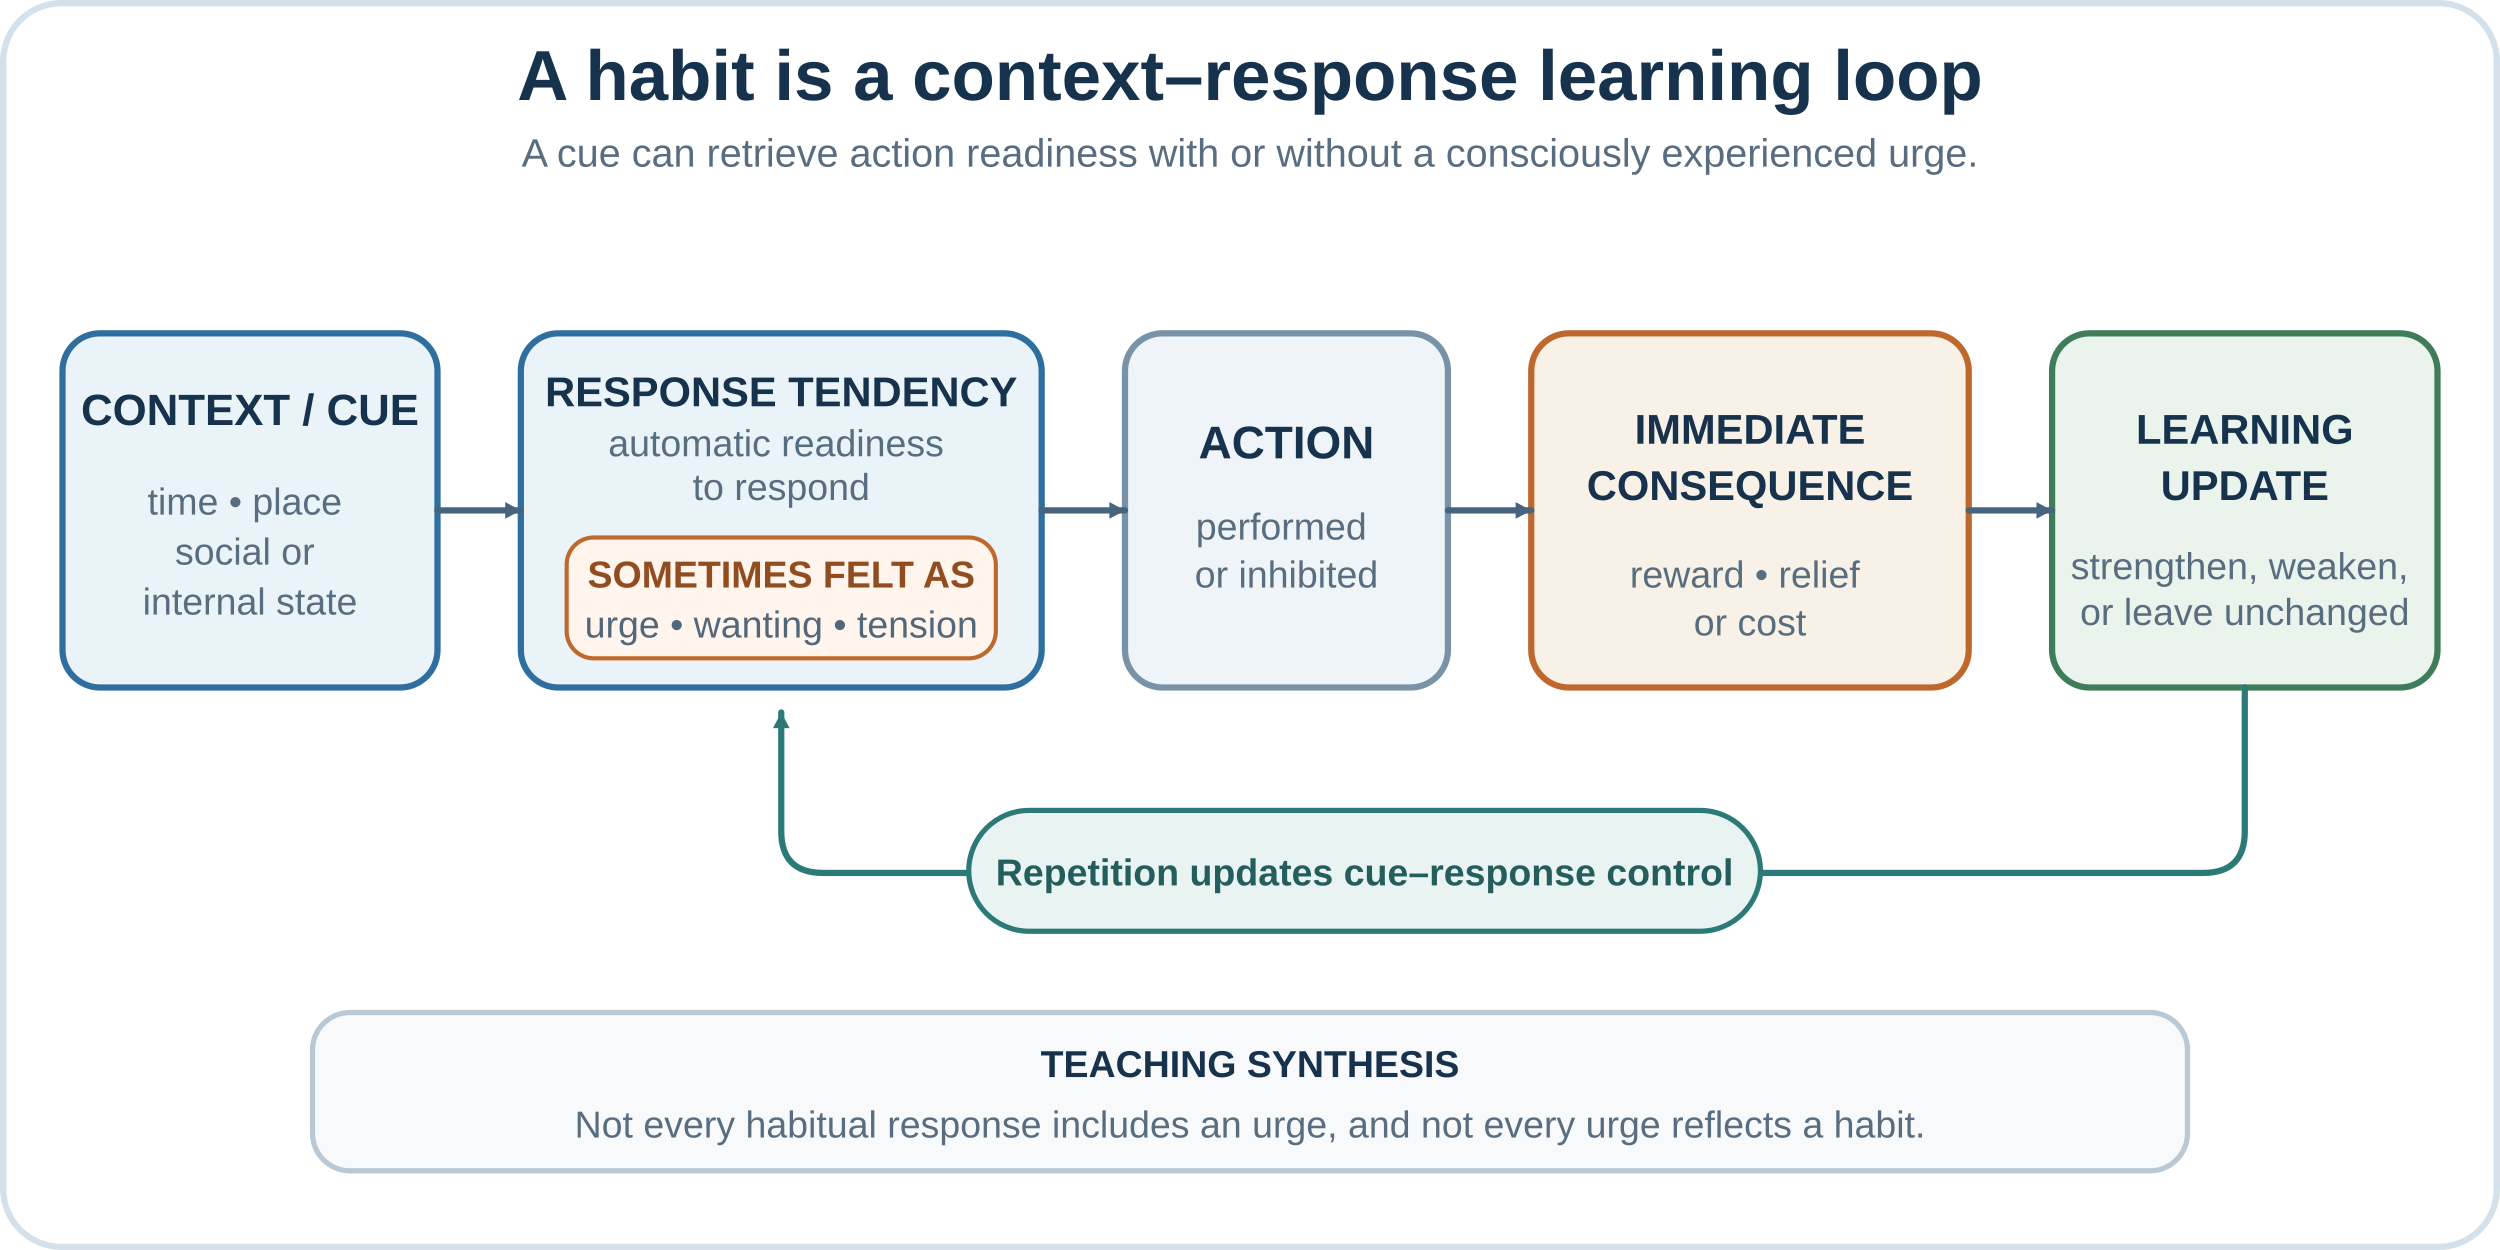
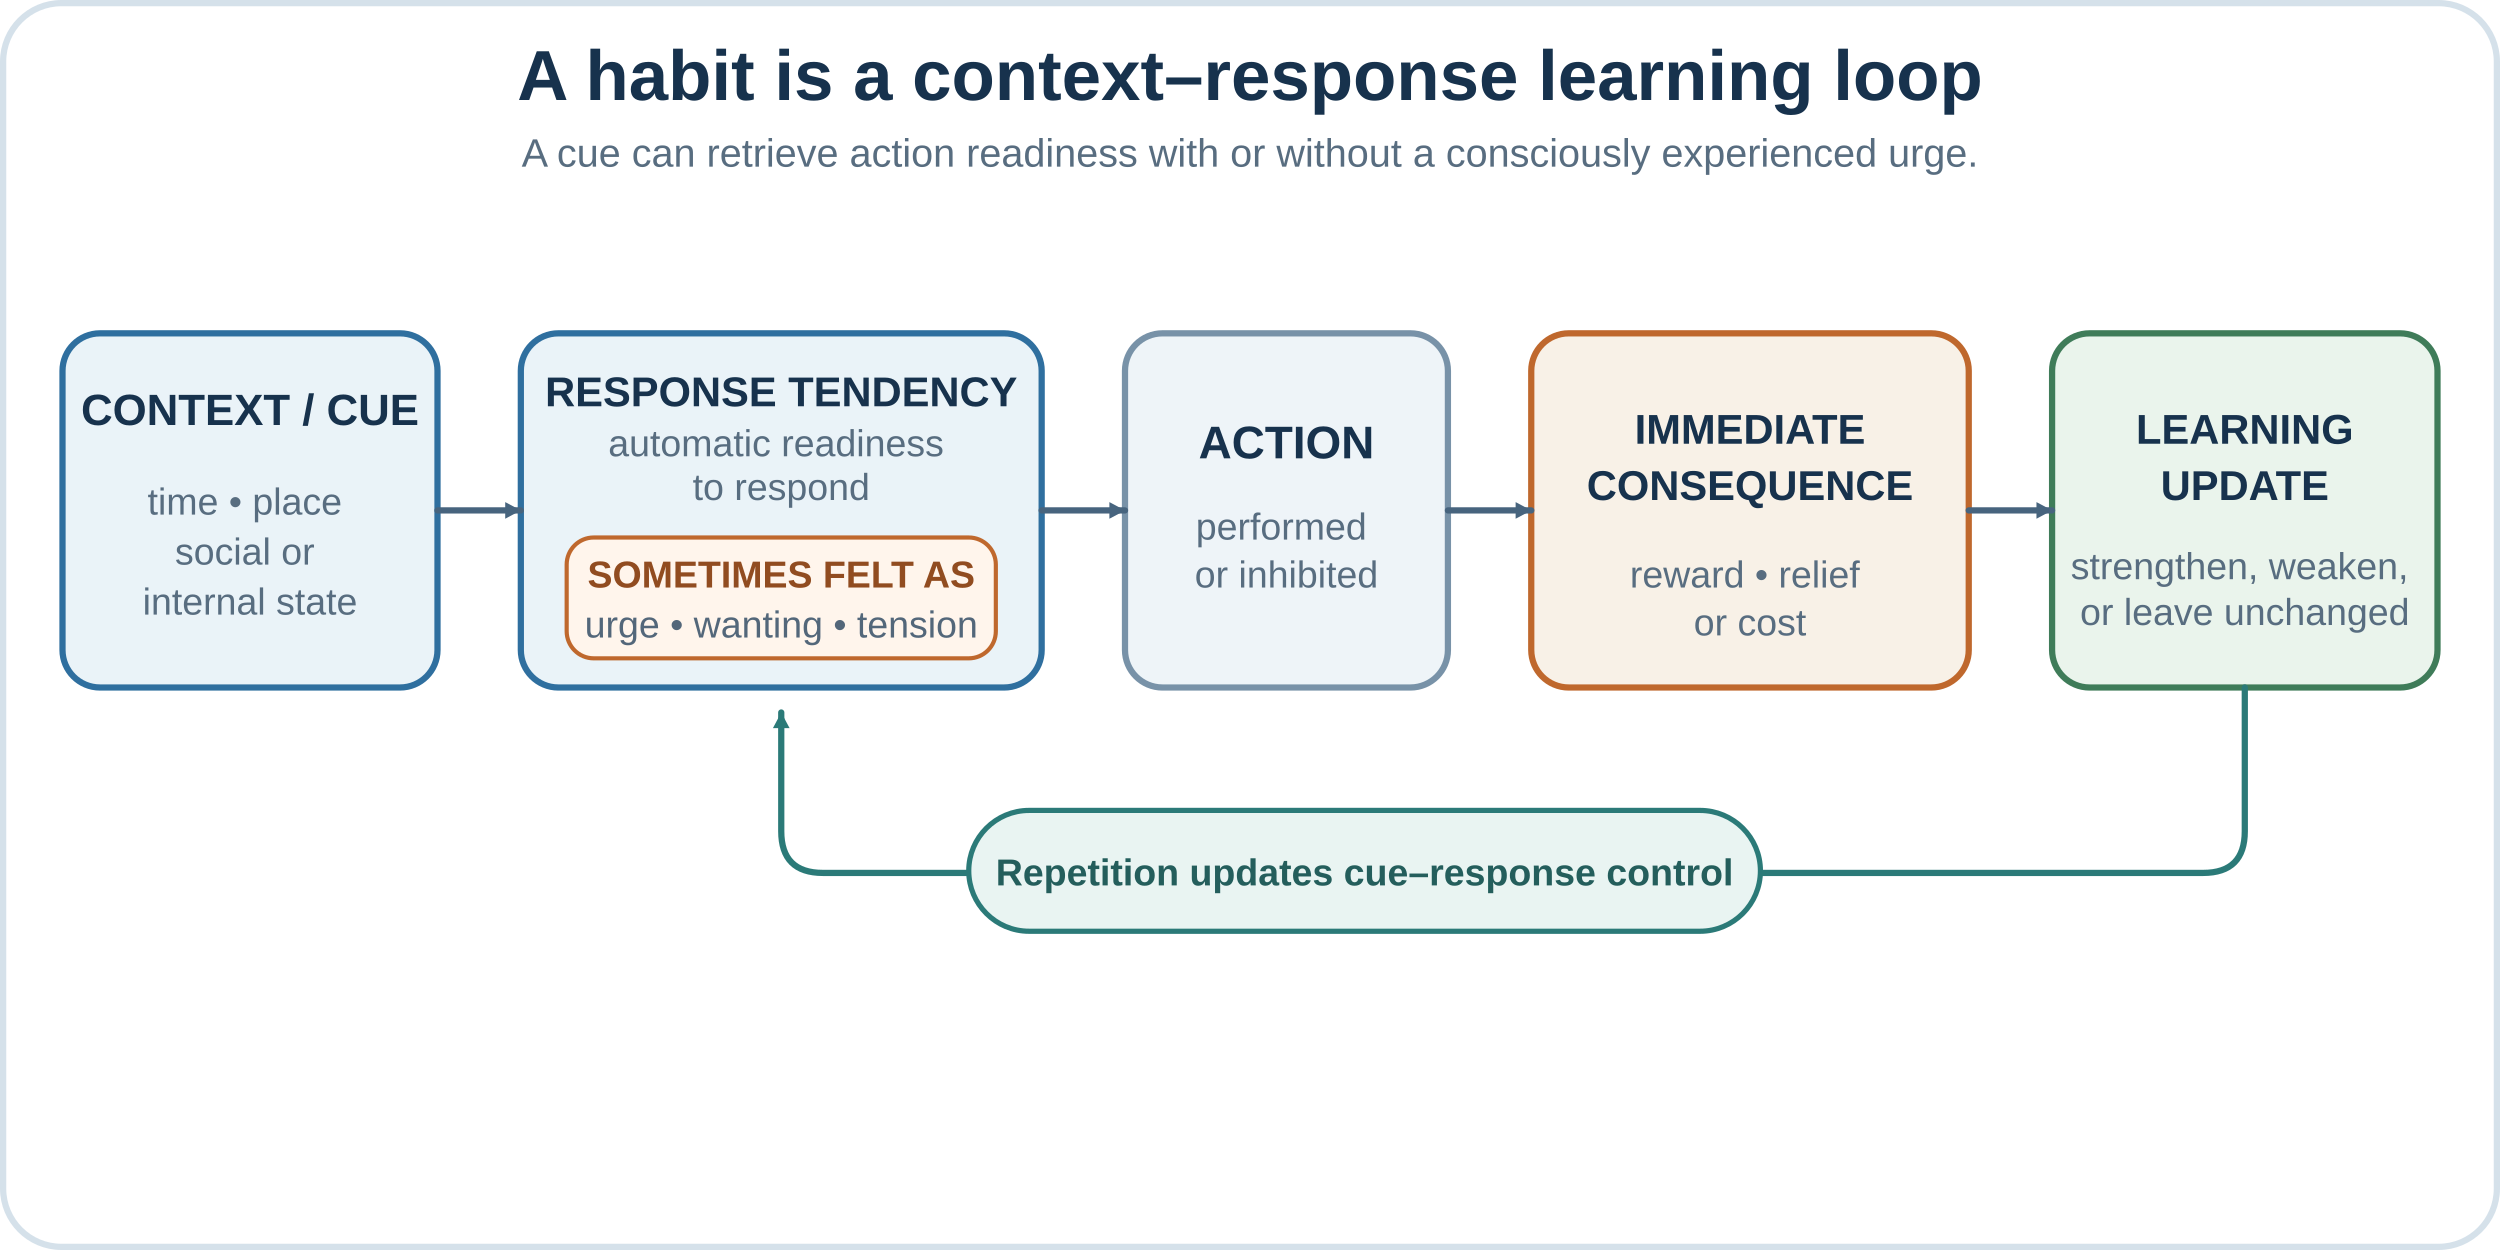
<svg xmlns="http://www.w3.org/2000/svg" width="1200" height="600" viewBox="0 0 1200 600" role="img" aria-labelledby="title desc">
  <defs>
    <marker id="arrow-navy" markerWidth="10" markerHeight="10" refX="8.5" refY="5" orient="auto" markerUnits="userSpaceOnUse">
      <path d="M1,1 L8.5,5 L1,9 Z" fill="#47647e" />
    </marker>
    <marker id="arrow-teal" markerWidth="10" markerHeight="10" refX="8.5" refY="5" orient="auto" markerUnits="userSpaceOnUse">
      <path d="M1,1 L8.5,5 L1,9 Z" fill="#2b7a78" />
    </marker>
  </defs>
  <rect width="1200" height="600" fill="#ffffff" />
  <rect x="1.5" y="1.5" width="1197" height="597" rx="28" fill="none" stroke="#d5e1ea" stroke-width="3" />
  <text x="600" y="48" text-anchor="middle" font-family="Arial, sans-serif" font-size="34" font-weight="700" fill="#17324d">A habit is a context–response learning loop</text>
  <text x="600" y="80" text-anchor="middle" font-family="Arial, sans-serif" font-size="19" fill="#586d80">A cue can retrieve action readiness with or without a consciously experienced urge.</text>
  <g font-family="Arial, sans-serif">
    <rect x="30" y="160" width="180" height="170" rx="18" fill="#eaf3f8" stroke="#2f6f9f" stroke-width="3" />
    <text x="120" y="204" text-anchor="middle" font-size="21" font-weight="700" fill="#17324d">CONTEXT / CUE</text>
    <text x="120" y="247" text-anchor="middle" font-size="18" fill="#586d80">
      <tspan x="120">time • place</tspan>
      <tspan x="120" dy="24">social or</tspan>
      <tspan x="120" dy="24">internal state</tspan>
    </text>
    <rect x="250" y="160" width="250" height="170" rx="18" fill="#eaf3f8" stroke="#2f6f9f" stroke-width="3" />
    <text x="375" y="195" text-anchor="middle" font-size="20" font-weight="700" fill="#17324d">RESPONSE TENDENCY</text>
    <text x="375" y="219" text-anchor="middle" font-size="18" fill="#586d80">
      <tspan x="375">automatic readiness</tspan>
      <tspan x="375" dy="21">to respond</tspan>
    </text>
    <rect x="272" y="258" width="206" height="58" rx="13" fill="#fff5ec" stroke="#bf682d" stroke-width="2" />
    <text x="375" y="282" text-anchor="middle" font-size="18" font-weight="700" fill="#914c20">SOMETIMES FELT AS</text>
    <text x="375" y="306" text-anchor="middle" font-size="18" fill="#53677a">urge • wanting • tension</text>
    <rect x="540" y="160" width="155" height="170" rx="18" fill="#eef4f8" stroke="#7892a8" stroke-width="3" />
    <text x="617.5" y="220" text-anchor="middle" font-size="22" font-weight="700" fill="#17324d">ACTION</text>
    <text x="617.5" y="259" text-anchor="middle" font-size="18" fill="#586d80">
      <tspan x="617.5">performed</tspan>
      <tspan x="617.5" dy="23">or inhibited</tspan>
    </text>
    <rect x="735" y="160" width="210" height="170" rx="18" fill="#f8f1e7" stroke="#bf682d" stroke-width="3" />
    <text x="840" y="213" text-anchor="middle" font-size="20" font-weight="700" fill="#17324d">IMMEDIATE</text>
    <text x="840" y="240" text-anchor="middle" font-size="20" font-weight="700" fill="#17324d">CONSEQUENCE</text>
    <text x="840" y="282" text-anchor="middle" font-size="18" fill="#586d80">
      <tspan x="840">reward • relief</tspan>
      <tspan x="840" dy="23">or cost</tspan>
    </text>
    <rect x="985" y="160" width="185" height="170" rx="18" fill="#eaf4ec" stroke="#3f7c59" stroke-width="3" />
    <text x="1077.5" y="213" text-anchor="middle" font-size="20" font-weight="700" fill="#17324d">LEARNING</text>
    <text x="1077.5" y="240" text-anchor="middle" font-size="20" font-weight="700" fill="#17324d">UPDATE</text>
    <text x="1077.5" y="278" text-anchor="middle" font-size="18" fill="#586d80">
      <tspan x="1077.5">strengthen, weaken,</tspan>
      <tspan x="1077.5" dy="22">or leave unchanged</tspan>
    </text>
    <path d="M210 245 H250" fill="none" stroke="#47647e" stroke-width="3" stroke-linecap="round" marker-end="url(#arrow-navy)" />
    <path d="M500 245 H540" fill="none" stroke="#47647e" stroke-width="3" stroke-linecap="round" marker-end="url(#arrow-navy)" />
    <path d="M695 245 H735" fill="none" stroke="#47647e" stroke-width="3" stroke-linecap="round" marker-end="url(#arrow-navy)" />
    <path d="M945 245 H985" fill="none" stroke="#47647e" stroke-width="3" stroke-linecap="round" marker-end="url(#arrow-navy)" />
  </g>
  <path d="M1077.5 330 V399 Q1077.5 419 1057.5 419 H395 Q375 419 375 399 V342" fill="none" stroke="#2b7a78" stroke-width="3" stroke-linecap="round" stroke-linejoin="round" marker-end="url(#arrow-teal)" />
  <rect x="465" y="389" width="380" height="58" rx="29" fill="#e9f4f2" stroke="#2b7a78" stroke-width="2.5" />
  <text x="655" y="425" text-anchor="middle" font-family="Arial, sans-serif" font-size="18" font-weight="700" fill="#245e5c">Repetition updates cue–response control</text>
-   <rect x="150" y="486" width="900" height="76" rx="18" fill="#f7f9fb" stroke="#b8c8d5" stroke-width="2.5" />
-   <text x="600" y="517" text-anchor="middle" font-family="Arial, sans-serif" font-size="18" font-weight="700" fill="#17324d">TEACHING SYNTHESIS</text>
-   <text x="600" y="546" text-anchor="middle" font-family="Arial, sans-serif" font-size="18" fill="#586d80">Not every habitual response includes an urge, and not every urge reflects a habit.</text>
</svg>
